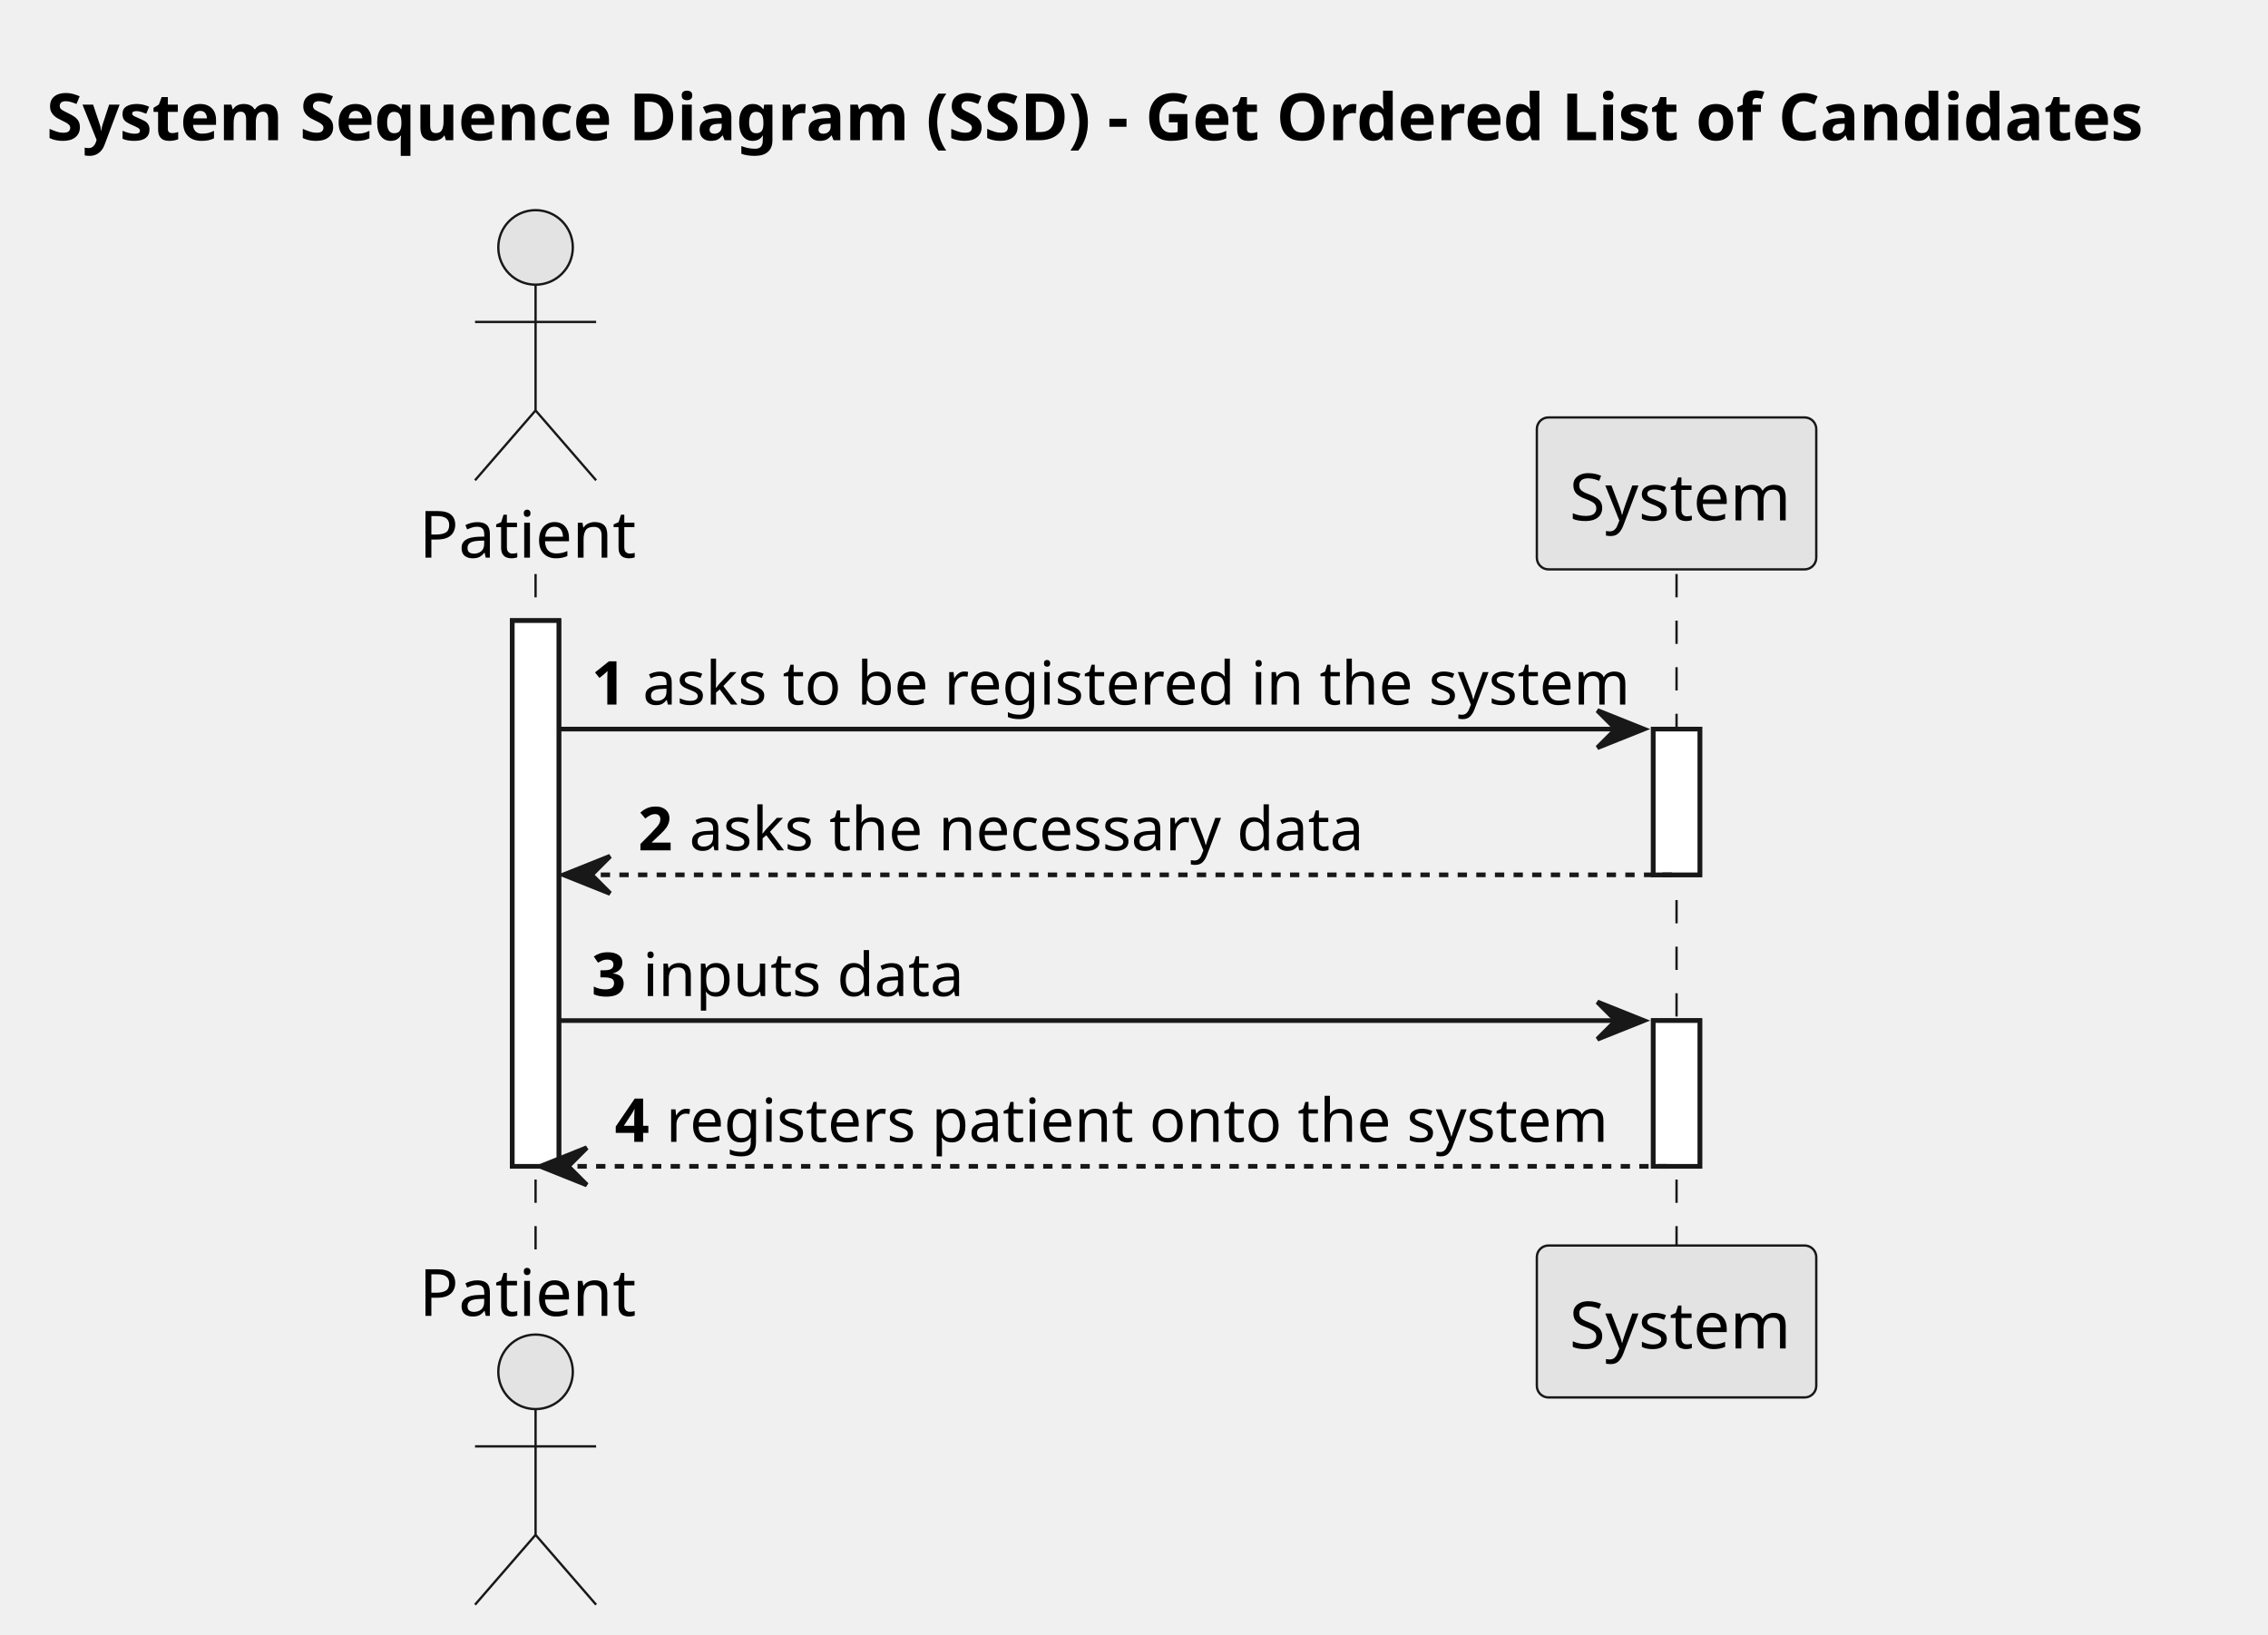
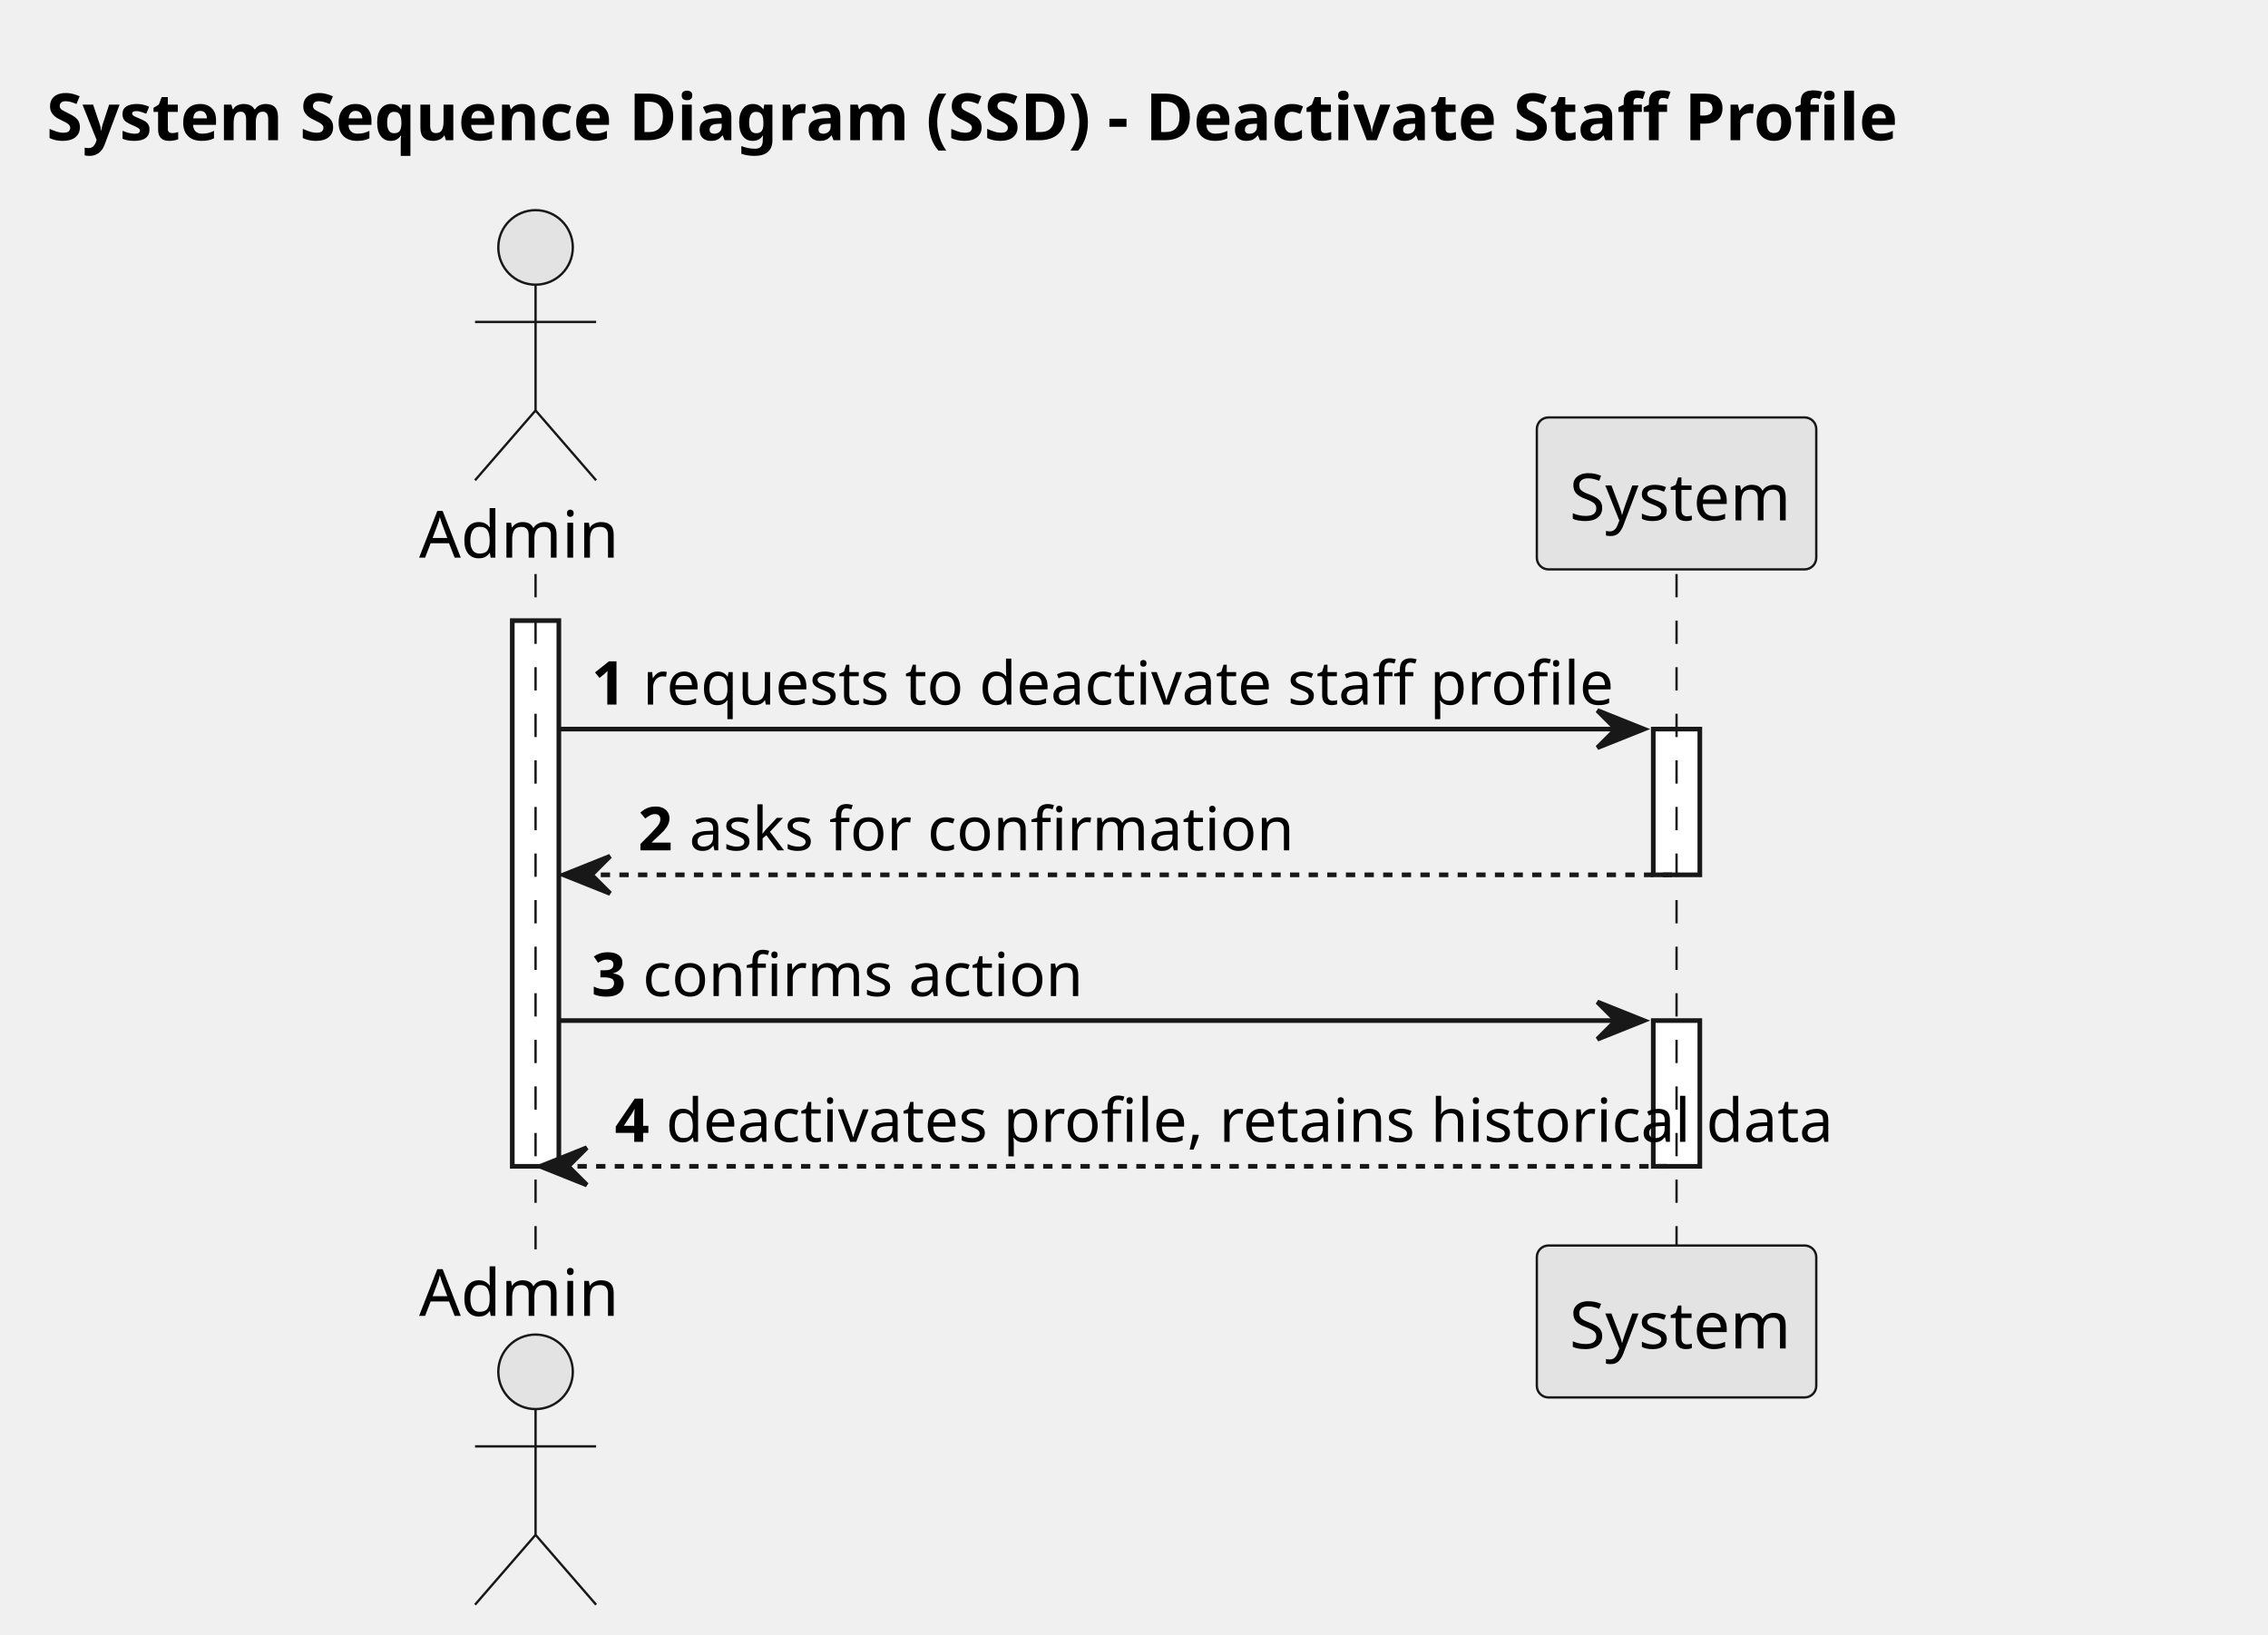
<svg xmlns="http://www.w3.org/2000/svg" contentStyleType="text/css" height="351px" preserveAspectRatio="none" style="width:487px;height:351px;background:#FFFFFF;" version="1.1" viewBox="0 0 487 351" width="487px" zoomAndPan="magnify">
  <defs />
  <g>
-     <text fill="#000000" font-family="sans-serif" font-size="14" font-weight="bold" lengthAdjust="spacing" textLength="459" x="10" y="30.107">System Sequence Diagram (SSD) - Get Ordered List of Candidates</text>
+     <text fill="#000000" font-family="sans-serif" font-size="14" font-weight="bold" lengthAdjust="spacing" textLength="459" x="10" y="30.107">System Sequence Diagram (SSD) - Deactivate Staff Profile</text>
    <rect fill="#FFFFFF" height="117.164" style="stroke:#181818;stroke-width:1.0;" width="10" x="110" y="133.242" />
    <rect fill="#FFFFFF" height="31.291" style="stroke:#181818;stroke-width:1.0;" width="10" x="355" y="156.533" />
    <rect fill="#FFFFFF" height="31.291" style="stroke:#181818;stroke-width:1.0;" width="10" x="355" y="219.115" />
    <line style="stroke:#181818;stroke-width:0.5;stroke-dasharray:5.0,5.0;" x1="115" x2="115" y1="123.242" y2="268.406" />
    <line style="stroke:#181818;stroke-width:0.5;stroke-dasharray:5.0,5.0;" x1="360" x2="360" y1="123.242" y2="268.406" />
-     <text fill="#000000" font-family="sans-serif" font-size="14" lengthAdjust="spacing" textLength="44" x="90" y="119.728">Patient</text>
+     <text fill="#000000" font-family="sans-serif" font-size="14" lengthAdjust="spacing" textLength="44" x="90" y="119.728">Admin</text>
    <ellipse cx="115" cy="53.121" fill="#E3E3E3" rx="8" ry="8" style="stroke:#181818;stroke-width:0.5;" />
    <path d="M115,61.121 L115,88.121 M102,69.121 L128,69.121 M115,88.121 L102,103.121 M115,88.121 L128,103.121 " fill="none" style="stroke:#181818;stroke-width:0.5;" />
-     <text fill="#000000" font-family="sans-serif" font-size="14" lengthAdjust="spacing" textLength="44" x="90" y="282.514">Patient</text>
+     <text fill="#000000" font-family="sans-serif" font-size="14" lengthAdjust="spacing" textLength="44" x="90" y="282.514">Admin</text>
    <ellipse cx="115" cy="294.527" fill="#E3E3E3" rx="8" ry="8" style="stroke:#181818;stroke-width:0.5;" />
-     <path d="M115,302.527 L115,329.527 M102,310.527 L128,310.527 M115,329.527 L102,344.527 M115,329.527 L128,344.527 " fill="none" style="stroke:#181818;stroke-width:0.5;" />
+     <path d="M115,302.527 L115,329.527 M102,310.527 L128,310.527 M115,329.527 L102,344.527 M115,329.527 L128,344.527" fill="none" style="stroke:#181818;stroke-width:0.5;" />
    <rect fill="#E3E3E3" height="32.621" rx="2.5" ry="2.5" style="stroke:#181818;stroke-width:0.5;" width="60" x="330" y="89.621" />
    <text fill="#000000" font-family="sans-serif" font-size="14" lengthAdjust="spacing" textLength="46" x="337" y="111.728">System</text>
    <rect fill="#E3E3E3" height="32.621" rx="2.5" ry="2.5" style="stroke:#181818;stroke-width:0.5;" width="60" x="330" y="267.406" />
    <text fill="#000000" font-family="sans-serif" font-size="14" lengthAdjust="spacing" textLength="46" x="337" y="289.514">System</text>
-     <rect fill="#FFFFFF" height="117.164" style="stroke:#181818;stroke-width:1.0;" width="10" x="110" y="133.242" />
-     <rect fill="#FFFFFF" height="31.291" style="stroke:#181818;stroke-width:1.0;" width="10" x="355" y="156.533" />
-     <rect fill="#FFFFFF" height="31.291" style="stroke:#181818;stroke-width:1.0;" width="10" x="355" y="219.115" />
    <polygon fill="#181818" points="343,152.533,353,156.533,343,160.533,347,156.533" style="stroke:#181818;stroke-width:1.0;" />
    <line style="stroke:#181818;stroke-width:1.0;" x1="120" x2="349" y1="156.533" y2="156.533" />
    <text fill="#000000" font-family="sans-serif" font-size="13" font-weight="bold" lengthAdjust="spacing" textLength="7" x="127" y="151.27">1</text>
-     <text fill="#000000" font-family="sans-serif" font-size="13" lengthAdjust="spacing" textLength="205" x="138" y="151.27">asks to be registered in the system</text>
+     <text fill="#000000" font-family="sans-serif" font-size="13" lengthAdjust="spacing" textLength="230" x="138" y="151.27">requests to deactivate staff profile</text>
    <polygon fill="#181818" points="131,183.824,121,187.824,131,191.824,127,187.824" style="stroke:#181818;stroke-width:1.0;" />
    <line style="stroke:#181818;stroke-width:1.0;stroke-dasharray:2.0,2.0;" x1="125" x2="359" y1="187.824" y2="187.824" />
    <text fill="#000000" font-family="sans-serif" font-size="13" font-weight="bold" lengthAdjust="spacing" textLength="7" x="137" y="182.561">2</text>
-     <text fill="#000000" font-family="sans-serif" font-size="13" lengthAdjust="spacing" textLength="143" x="148" y="182.561">asks the necessary data</text>
+     <text fill="#000000" font-family="sans-serif" font-size="13" lengthAdjust="spacing" textLength="160" x="148" y="182.561">asks for confirmation</text>
    <polygon fill="#181818" points="343,215.115,353,219.115,343,223.115,347,219.115" style="stroke:#181818;stroke-width:1.0;" />
    <line style="stroke:#181818;stroke-width:1.0;" x1="120" x2="349" y1="219.115" y2="219.115" />
    <text fill="#000000" font-family="sans-serif" font-size="13" font-weight="bold" lengthAdjust="spacing" textLength="7" x="127" y="213.852">3</text>
-     <text fill="#000000" font-family="sans-serif" font-size="13" lengthAdjust="spacing" textLength="64" x="138" y="213.852">inputs data</text>
+     <text fill="#000000" font-family="sans-serif" font-size="13" lengthAdjust="spacing" textLength="90" x="138" y="213.852">confirms action</text>
    <polygon fill="#181818" points="126,246.406,116,250.406,126,254.406,122,250.406" style="stroke:#181818;stroke-width:1.0;" />
    <line style="stroke:#181818;stroke-width:1.0;stroke-dasharray:2.0,2.0;" x1="120" x2="359" y1="250.406" y2="250.406" />
    <text fill="#000000" font-family="sans-serif" font-size="13" font-weight="bold" lengthAdjust="spacing" textLength="7" x="132" y="245.144">4</text>
-     <text fill="#000000" font-family="sans-serif" font-size="13" lengthAdjust="spacing" textLength="191" x="143" y="245.144">registers patient onto the system</text>
+     <text fill="#000000" font-family="sans-serif" font-size="13" lengthAdjust="spacing" textLength="230" x="143" y="245.144">deactivates profile, retains historical data</text>
  </g>
</svg>
